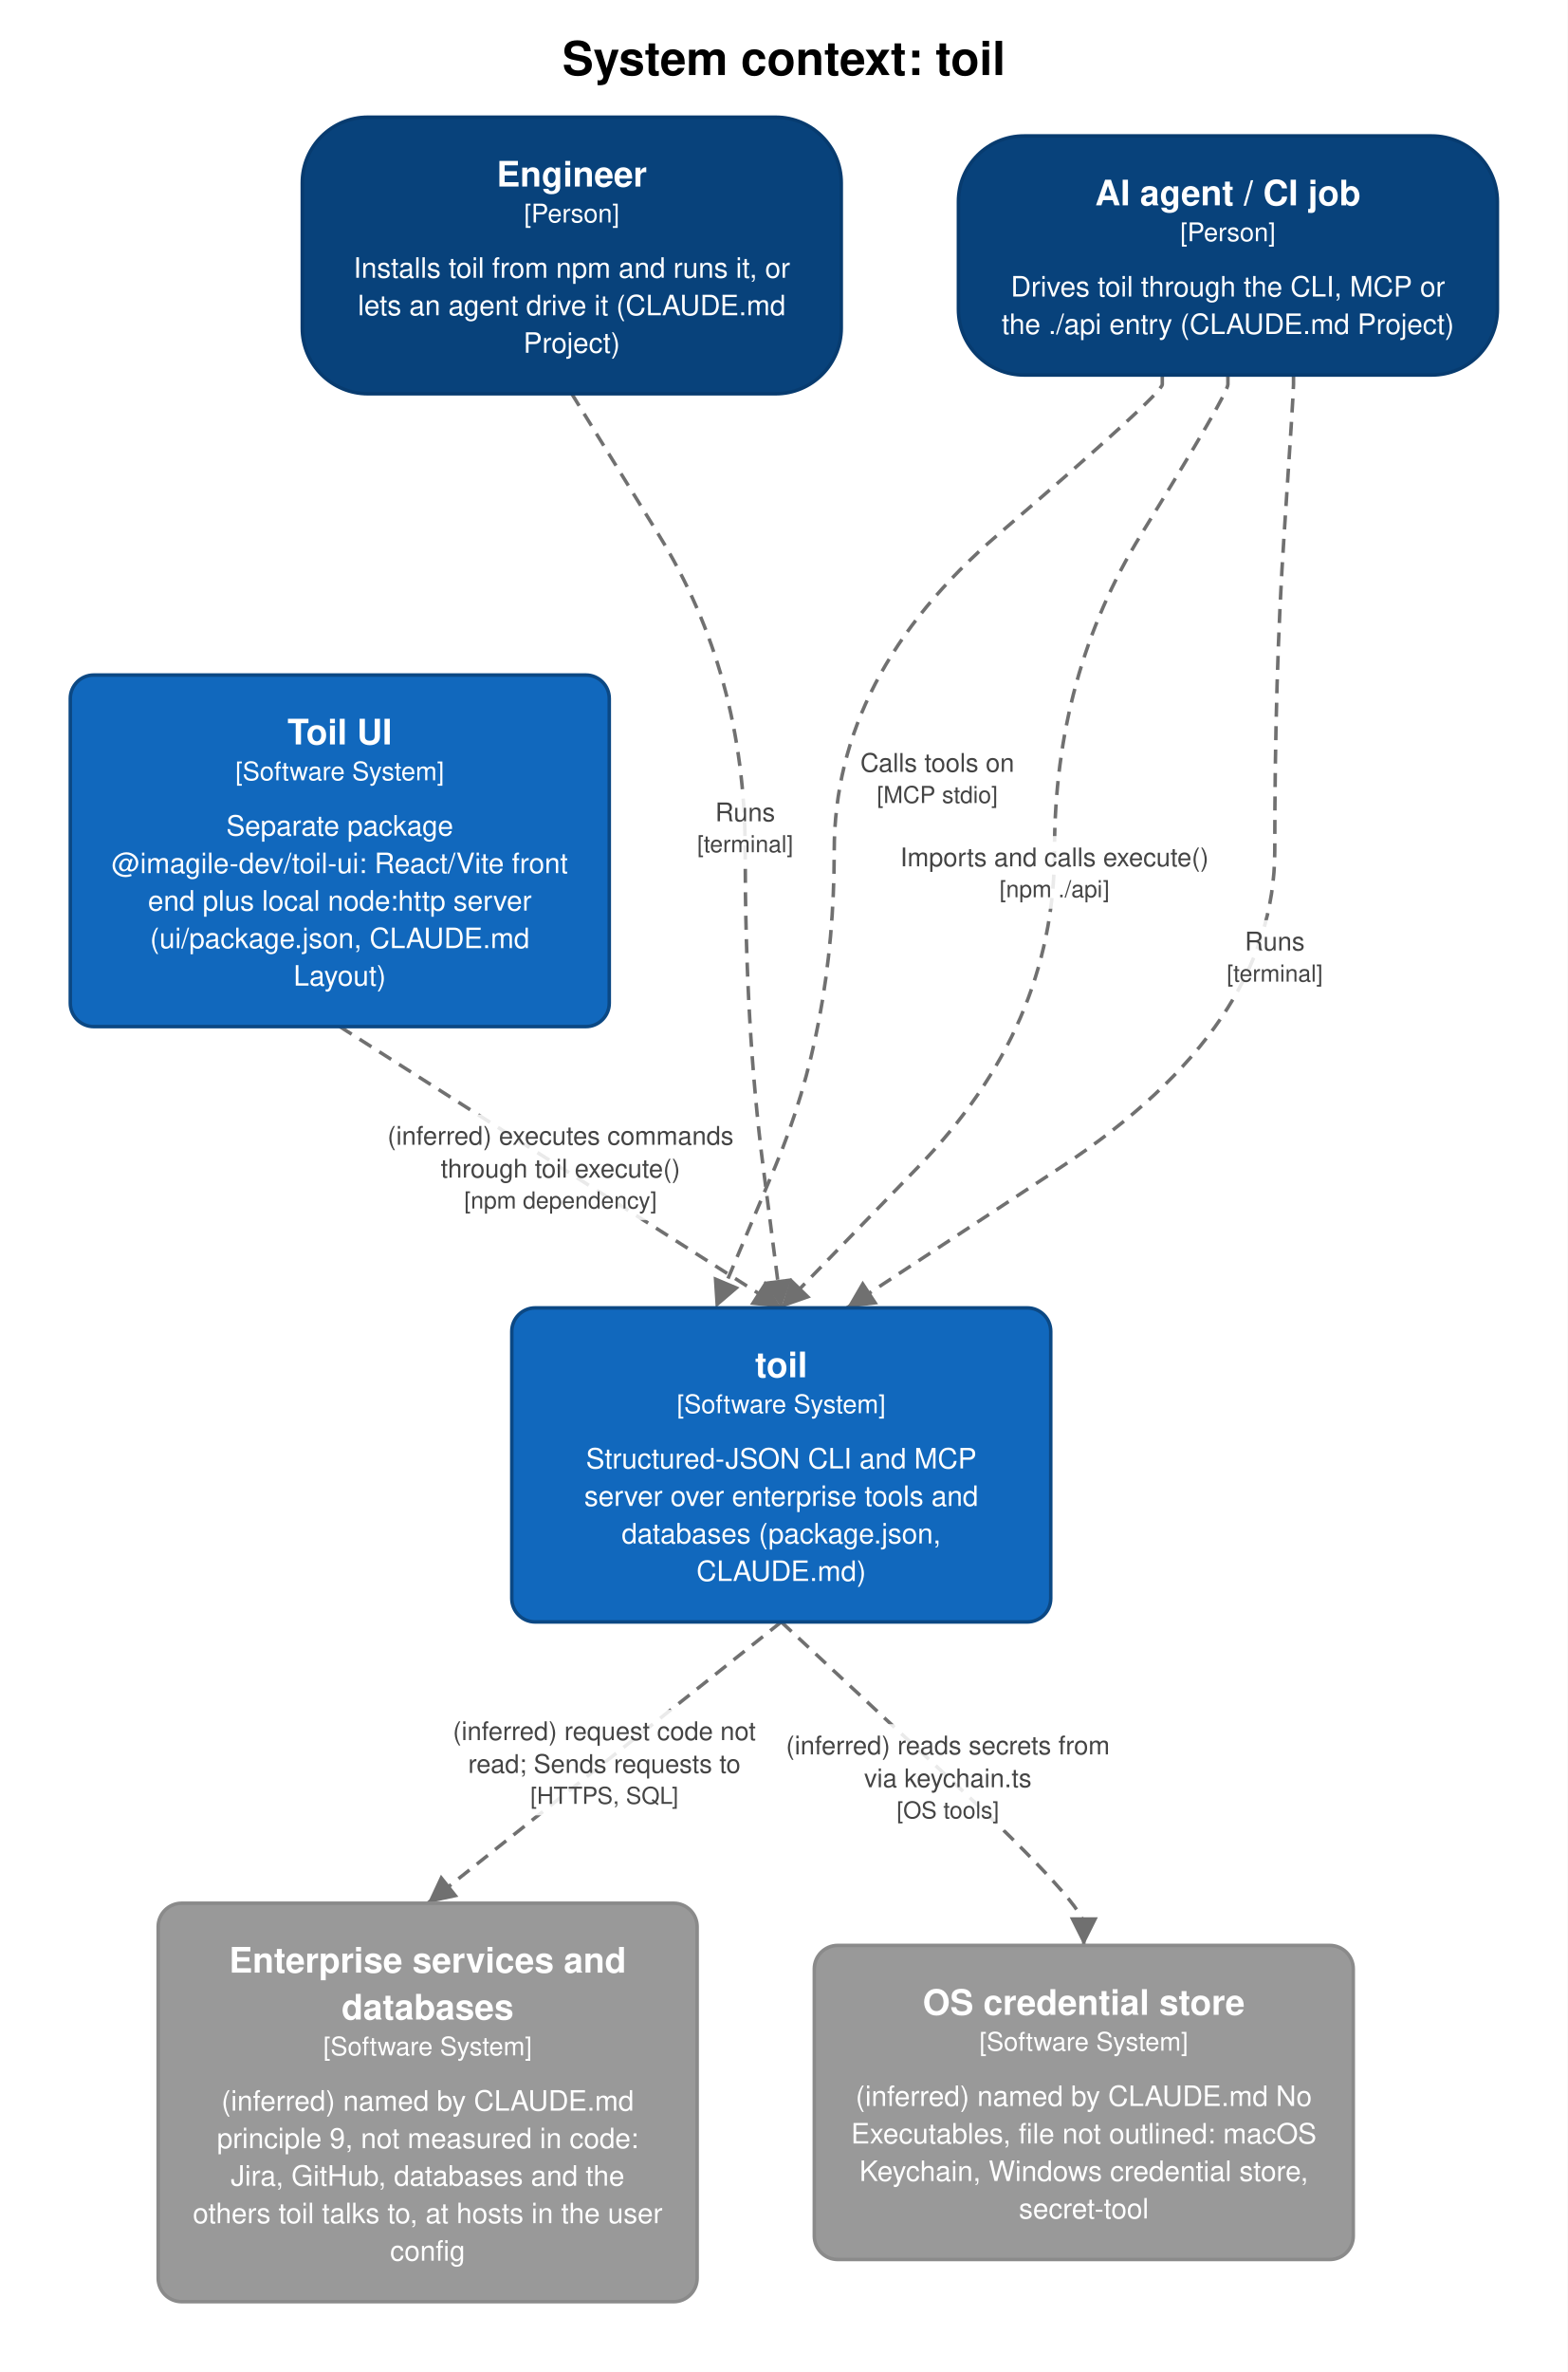
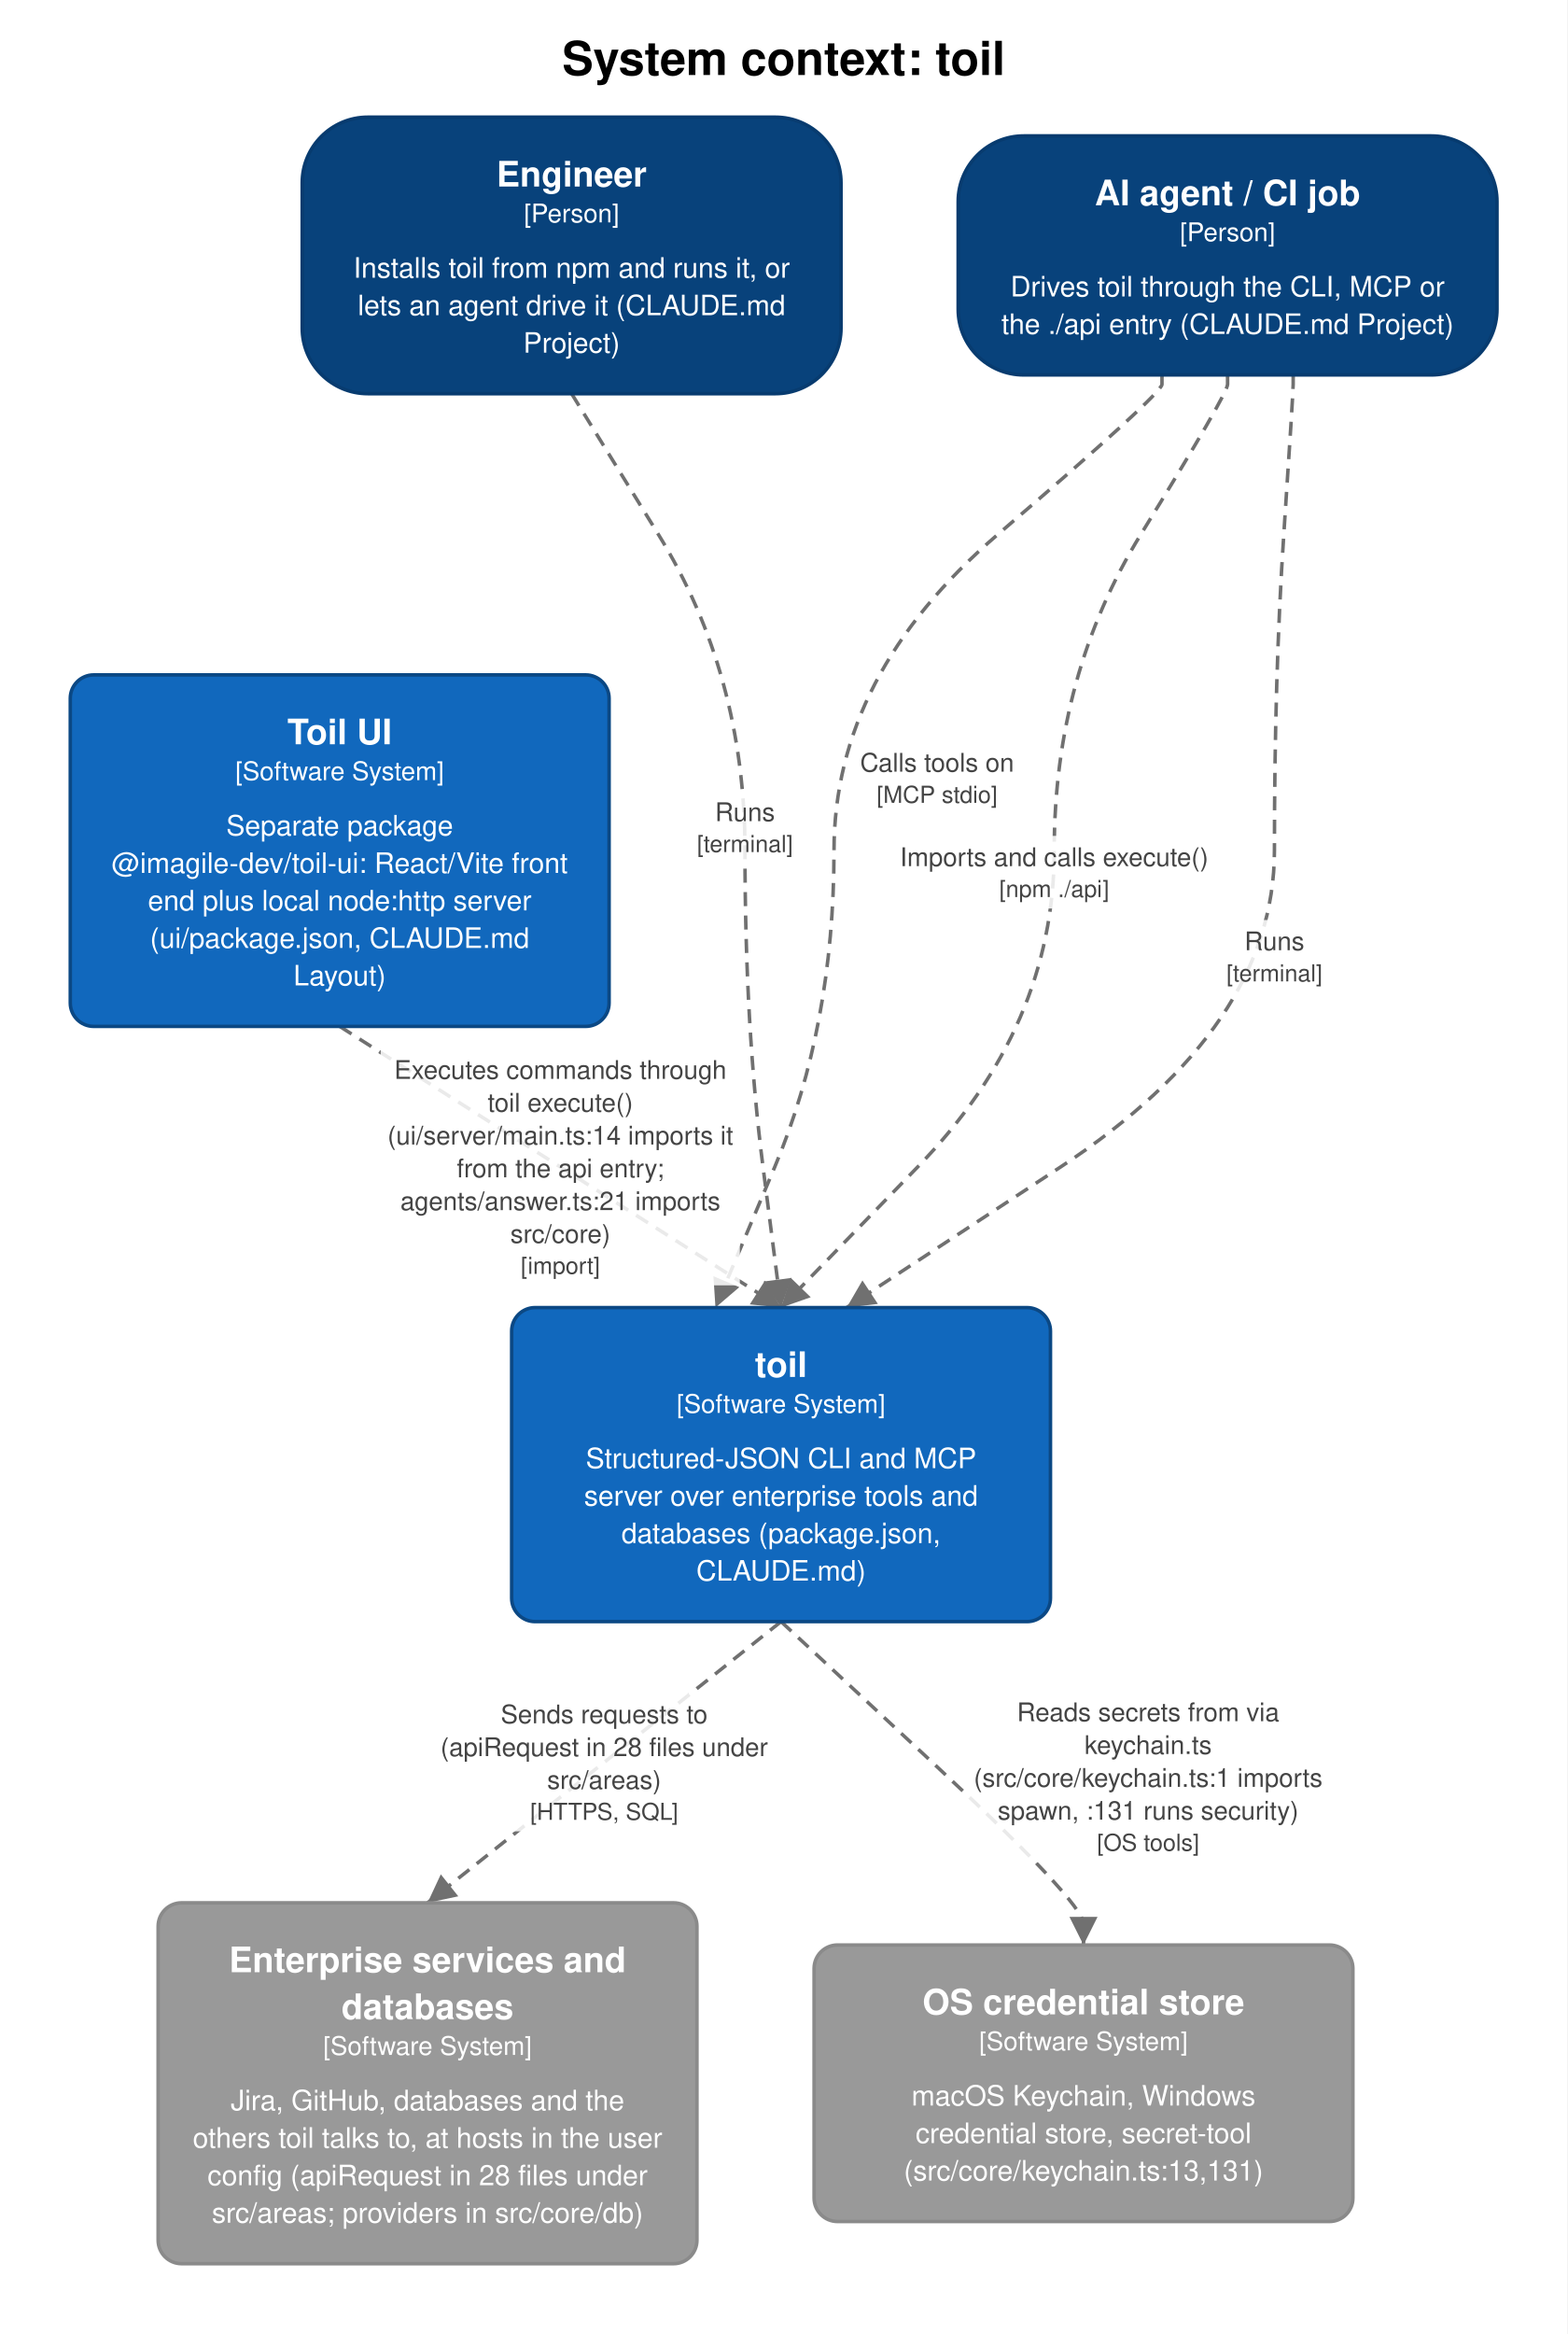
- <svg xmlns="http://www.w3.org/2000/svg" width="669" height="1012" viewBox="0 0 669 1012" font-family="Helvetica, Arial, sans-serif">
+ <svg xmlns="http://www.w3.org/2000/svg" width="669" height="996" viewBox="0 0 669 996" font-family="Helvetica, Arial, sans-serif">
  <defs>
    <marker id="arrow" viewBox="0 0 10 10" refX="10" refY="5" markerWidth="8" markerHeight="8" orient="auto-start-reverse">
      <path d="M0,0 L10,5 L0,10 z" fill="#707070" />
    </marker>
  </defs>
  <rect width="100%" height="100%" fill="#ffffff" />
  <text x="334.5" y="32" font-size="20" font-weight="bold" text-anchor="middle" fill="#000000">System context: toil</text>
  <g class="c4-relationships">
    <path d="M244,168 L281,228 Q318,288 318,363 L318,363 Q318,438 325.7,498 L333.4,558" fill="none" stroke="#707070" stroke-width="1.5" stroke-dasharray="6 4" marker-end="url(#arrow)" />
    <path d="M496,160 L496,164 Q496,168 426,228 L426,228 Q356,288 356,363 L356,363 Q356,438 330.7,498 L305.4,558" fill="none" stroke="#707070" stroke-width="1.5" stroke-dasharray="6 4" marker-end="url(#arrow)" />
    <path d="M524,160 L524,164 Q524,168 487,228 L487,228 Q450,288 450,363 L450,363 Q450,438 391.7,498 L333.4,558" fill="none" stroke="#707070" stroke-width="1.5" stroke-dasharray="6 4" marker-end="url(#arrow)" />
    <path d="M552,160 L552,164 Q552,168 548,228 L548,228 Q544,288 544,363 L544,363 Q544,438 452.7,498 L361.4,558" fill="none" stroke="#707070" stroke-width="1.5" stroke-dasharray="6 4" marker-end="url(#arrow)" />
    <path d="M333.4,692 L182.5,812" fill="none" stroke="#707070" stroke-width="1.5" stroke-dasharray="6 4" marker-end="url(#arrow)" />
    <path d="M333.4,692 L397.9,752 Q462.5,812 462.5,821 L462.5,830" fill="none" stroke="#707070" stroke-width="1.5" stroke-dasharray="6 4" marker-end="url(#arrow)" />
    <path d="M145,438 L333.4,558" fill="none" stroke="#707070" stroke-width="1.5" stroke-dasharray="6 4" marker-end="url(#arrow)" />
  </g>
  <g id="engineer" class="c4-person">
    <rect x="129" y="50" width="230" height="118" rx="28" fill="#08427b" stroke="#073b6f" stroke-width="1.5" />
    <text x="244" y="79.6" font-size="15" font-weight="bold" text-anchor="middle" fill="#ffffff">Engineer</text>
    <text x="244" y="94.9" font-size="11" text-anchor="middle" fill="#ffffff">[Person]</text>
    <text x="244" y="118.5" font-size="12" text-anchor="middle" fill="#ffffff">Installs toil from npm and runs it, or</text>
    <text x="244" y="134.5" font-size="12" text-anchor="middle" fill="#ffffff">lets an agent drive it (CLAUDE.md</text>
    <text x="244" y="150.5" font-size="12" text-anchor="middle" fill="#ffffff">Project)</text>
  </g>
  <g id="agent" class="c4-person">
    <rect x="409" y="58" width="230" height="102" rx="28" fill="#08427b" stroke="#073b6f" stroke-width="1.5" />
    <text x="524" y="87.6" font-size="15" font-weight="bold" text-anchor="middle" fill="#ffffff">AI agent / CI job</text>
    <text x="524" y="102.9" font-size="11" text-anchor="middle" fill="#ffffff">[Person]</text>
    <text x="524" y="126.5" font-size="12" text-anchor="middle" fill="#ffffff">Drives toil through the CLI, MCP or</text>
    <text x="524" y="142.5" font-size="12" text-anchor="middle" fill="#ffffff">the ./api entry (CLAUDE.md Project)</text>
  </g>
  <g id="toil" class="c4-system">
    <rect x="218.4" y="558" width="230" height="134" rx="10" fill="#1168bd" stroke="#0b4884" stroke-width="1.5" />
    <text x="333.4" y="587.6" font-size="15" font-weight="bold" text-anchor="middle" fill="#ffffff">toil</text>
    <text x="333.4" y="602.9" font-size="11" text-anchor="middle" fill="#ffffff">[Software System]</text>
    <text x="333.4" y="626.5" font-size="12" text-anchor="middle" fill="#ffffff">Structured-JSON CLI and MCP</text>
    <text x="333.4" y="642.5" font-size="12" text-anchor="middle" fill="#ffffff">server over enterprise tools and</text>
    <text x="333.4" y="658.5" font-size="12" text-anchor="middle" fill="#ffffff">databases (package.json,</text>
    <text x="333.4" y="674.5" font-size="12" text-anchor="middle" fill="#ffffff">CLAUDE.md)</text>
  </g>
  <g id="toil_ui" class="c4-system">
    <rect x="30" y="288" width="230" height="150" rx="10" fill="#1168bd" stroke="#0b4884" stroke-width="1.5" />
    <text x="145" y="317.6" font-size="15" font-weight="bold" text-anchor="middle" fill="#ffffff">Toil UI</text>
    <text x="145" y="332.9" font-size="11" text-anchor="middle" fill="#ffffff">[Software System]</text>
    <text x="145" y="356.5" font-size="12" text-anchor="middle" fill="#ffffff">Separate package</text>
    <text x="145" y="372.5" font-size="12" text-anchor="middle" fill="#ffffff">@imagile-dev/toil-ui: React/Vite front</text>
    <text x="145" y="388.5" font-size="12" text-anchor="middle" fill="#ffffff">end plus local node:http server</text>
    <text x="145" y="404.5" font-size="12" text-anchor="middle" fill="#ffffff">(ui/package.json, CLAUDE.md</text>
    <text x="145" y="420.5" font-size="12" text-anchor="middle" fill="#ffffff">Layout)</text>
  </g>
  <g id="services" class="c4-system">
-     <rect x="67.5" y="812" width="230" height="170" rx="10" fill="#999999" stroke="#8a8a8a" stroke-width="1.5" />
+     <rect x="67.5" y="812" width="230" height="154" rx="10" fill="#999999" stroke="#8a8a8a" stroke-width="1.5" />
    <text x="182.5" y="841.6" font-size="15" font-weight="bold" text-anchor="middle" fill="#ffffff">Enterprise services and</text>
    <text x="182.5" y="861.6" font-size="15" font-weight="bold" text-anchor="middle" fill="#ffffff">databases</text>
    <text x="182.5" y="876.9" font-size="11" text-anchor="middle" fill="#ffffff">[Software System]</text>
-     <text x="182.5" y="900.5" font-size="12" text-anchor="middle" fill="#ffffff">(inferred) named by CLAUDE.md</text>
-     <text x="182.5" y="916.5" font-size="12" text-anchor="middle" fill="#ffffff">principle 9, not measured in code:</text>
-     <text x="182.5" y="932.5" font-size="12" text-anchor="middle" fill="#ffffff">Jira, GitHub, databases and the</text>
-     <text x="182.5" y="948.5" font-size="12" text-anchor="middle" fill="#ffffff">others toil talks to, at hosts in the user</text>
-     <text x="182.5" y="964.5" font-size="12" text-anchor="middle" fill="#ffffff">config</text>
+     <text x="182.5" y="900.5" font-size="12" text-anchor="middle" fill="#ffffff">Jira, GitHub, databases and the</text>
+     <text x="182.5" y="916.5" font-size="12" text-anchor="middle" fill="#ffffff">others toil talks to, at hosts in the user</text>
+     <text x="182.5" y="932.5" font-size="12" text-anchor="middle" fill="#ffffff">config (apiRequest in 28 files under</text>
+     <text x="182.5" y="948.5" font-size="12" text-anchor="middle" fill="#ffffff">src/areas; providers in src/core/db)</text>
  </g>
  <g id="credstore" class="c4-system">
-     <rect x="347.5" y="830" width="230" height="134" rx="10" fill="#999999" stroke="#8a8a8a" stroke-width="1.5" />
+     <rect x="347.5" y="830" width="230" height="118" rx="10" fill="#999999" stroke="#8a8a8a" stroke-width="1.5" />
    <text x="462.5" y="859.6" font-size="15" font-weight="bold" text-anchor="middle" fill="#ffffff">OS credential store</text>
    <text x="462.5" y="874.9" font-size="11" text-anchor="middle" fill="#ffffff">[Software System]</text>
-     <text x="462.5" y="898.5" font-size="12" text-anchor="middle" fill="#ffffff">(inferred) named by CLAUDE.md No</text>
-     <text x="462.5" y="914.5" font-size="12" text-anchor="middle" fill="#ffffff">Executables, file not outlined: macOS</text>
-     <text x="462.5" y="930.5" font-size="12" text-anchor="middle" fill="#ffffff">Keychain, Windows credential store,</text>
-     <text x="462.5" y="946.5" font-size="12" text-anchor="middle" fill="#ffffff">secret-tool</text>
+     <text x="462.5" y="898.5" font-size="12" text-anchor="middle" fill="#ffffff">macOS Keychain, Windows</text>
+     <text x="462.5" y="914.5" font-size="12" text-anchor="middle" fill="#ffffff">credential store, secret-tool</text>
+     <text x="462.5" y="930.5" font-size="12" text-anchor="middle" fill="#ffffff">(src/core/keychain.ts:13,131)</text>
  </g>
  <g class="c4-labels">
    <rect x="294.4" y="337.5" width="47.1" height="31" fill="#ffffff" fill-opacity="0.85" />
    <text x="318" y="350.4" font-size="11" text-anchor="middle" fill="#444444">Runs</text>
    <text x="318" y="363.6" font-size="10" text-anchor="middle" fill="#444444">[terminal]</text>
    <rect x="364" y="316.4" width="72" height="31" fill="#ffffff" fill-opacity="0.85" />
    <text x="400" y="329.3" font-size="11" text-anchor="middle" fill="#444444">Calls tools on</text>
    <text x="400" y="342.6" font-size="10" text-anchor="middle" fill="#444444">[MCP stdio]</text>
    <rect x="381" y="356.7" width="138" height="31" fill="#ffffff" fill-opacity="0.85" />
    <text x="450" y="369.6" font-size="11" text-anchor="middle" fill="#444444">Imports and calls execute()</text>
    <text x="450" y="382.8" font-size="10" text-anchor="middle" fill="#444444">[npm ./api]</text>
    <rect x="520.4" y="392.6" width="47.1" height="31" fill="#ffffff" fill-opacity="0.85" />
    <text x="544" y="405.5" font-size="11" text-anchor="middle" fill="#444444">Runs</text>
    <text x="544" y="418.8" font-size="10" text-anchor="middle" fill="#444444">[terminal]</text>
-     <rect x="190.1" y="729.5" width="135.6" height="45" fill="#ffffff" fill-opacity="0.85" />
-     <text x="257.9" y="742.4" font-size="11" text-anchor="middle" fill="#444444">(inferred) request code not</text>
-     <text x="257.9" y="756.4" font-size="11" text-anchor="middle" fill="#444444">read; Sends requests to</text>
-     <text x="257.9" y="769.6" font-size="10" text-anchor="middle" fill="#444444">[HTTPS, SQL]</text>
-     <rect x="332.2" y="735.6" width="144.8" height="45" fill="#ffffff" fill-opacity="0.85" />
-     <text x="404.5" y="748.5" font-size="11" text-anchor="middle" fill="#444444">(inferred) reads secrets from</text>
-     <text x="404.5" y="762.5" font-size="11" text-anchor="middle" fill="#444444">via keychain.ts</text>
-     <text x="404.5" y="775.8" font-size="10" text-anchor="middle" fill="#444444">[OS tools]</text>
-     <rect x="161.9" y="475.5" width="154.5" height="45" fill="#ffffff" fill-opacity="0.85" />
-     <text x="239.2" y="488.4" font-size="11" text-anchor="middle" fill="#444444">(inferred) executes commands</text>
-     <text x="239.2" y="502.4" font-size="11" text-anchor="middle" fill="#444444">through toil execute()</text>
-     <text x="239.2" y="515.6" font-size="10" text-anchor="middle" fill="#444444">[npm dependency]</text>
+     <rect x="184.9" y="722.5" width="146" height="59" fill="#ffffff" fill-opacity="0.85" />
+     <text x="257.9" y="735.4" font-size="11" text-anchor="middle" fill="#444444">Sends requests to</text>
+     <text x="257.9" y="749.4" font-size="11" text-anchor="middle" fill="#444444">(apiRequest in 28 files under</text>
+     <text x="257.9" y="763.4" font-size="11" text-anchor="middle" fill="#444444">src/areas)</text>
+     <text x="257.9" y="776.6" font-size="10" text-anchor="middle" fill="#444444">[HTTPS, SQL]</text>
+     <rect x="412.5" y="721.6" width="155.1" height="73" fill="#ffffff" fill-opacity="0.85" />
+     <text x="490.1" y="734.5" font-size="11" text-anchor="middle" fill="#444444">Reads secrets from via</text>
+     <text x="490.1" y="748.5" font-size="11" text-anchor="middle" fill="#444444">keychain.ts</text>
+     <text x="490.1" y="762.5" font-size="11" text-anchor="middle" fill="#444444">(src/core/keychain.ts:1 imports</text>
+     <text x="490.1" y="776.5" font-size="11" text-anchor="middle" fill="#444444">spawn, :131 runs security)</text>
+     <text x="490.1" y="789.8" font-size="10" text-anchor="middle" fill="#444444">[OS tools]</text>
+     <rect x="162.5" y="447.5" width="153.3" height="101" fill="#ffffff" fill-opacity="0.85" />
+     <text x="239.2" y="460.4" font-size="11" text-anchor="middle" fill="#444444">Executes commands through</text>
+     <text x="239.2" y="474.4" font-size="11" text-anchor="middle" fill="#444444">toil execute()</text>
+     <text x="239.2" y="488.4" font-size="11" text-anchor="middle" fill="#444444">(ui/server/main.ts:14 imports it</text>
+     <text x="239.2" y="502.4" font-size="11" text-anchor="middle" fill="#444444">from the api entry;</text>
+     <text x="239.2" y="516.4" font-size="11" text-anchor="middle" fill="#444444">agents/answer.ts:21 imports</text>
+     <text x="239.2" y="530.4" font-size="11" text-anchor="middle" fill="#444444">src/core)</text>
+     <text x="239.2" y="543.6" font-size="10" text-anchor="middle" fill="#444444">[import]</text>
  </g>
</svg>
